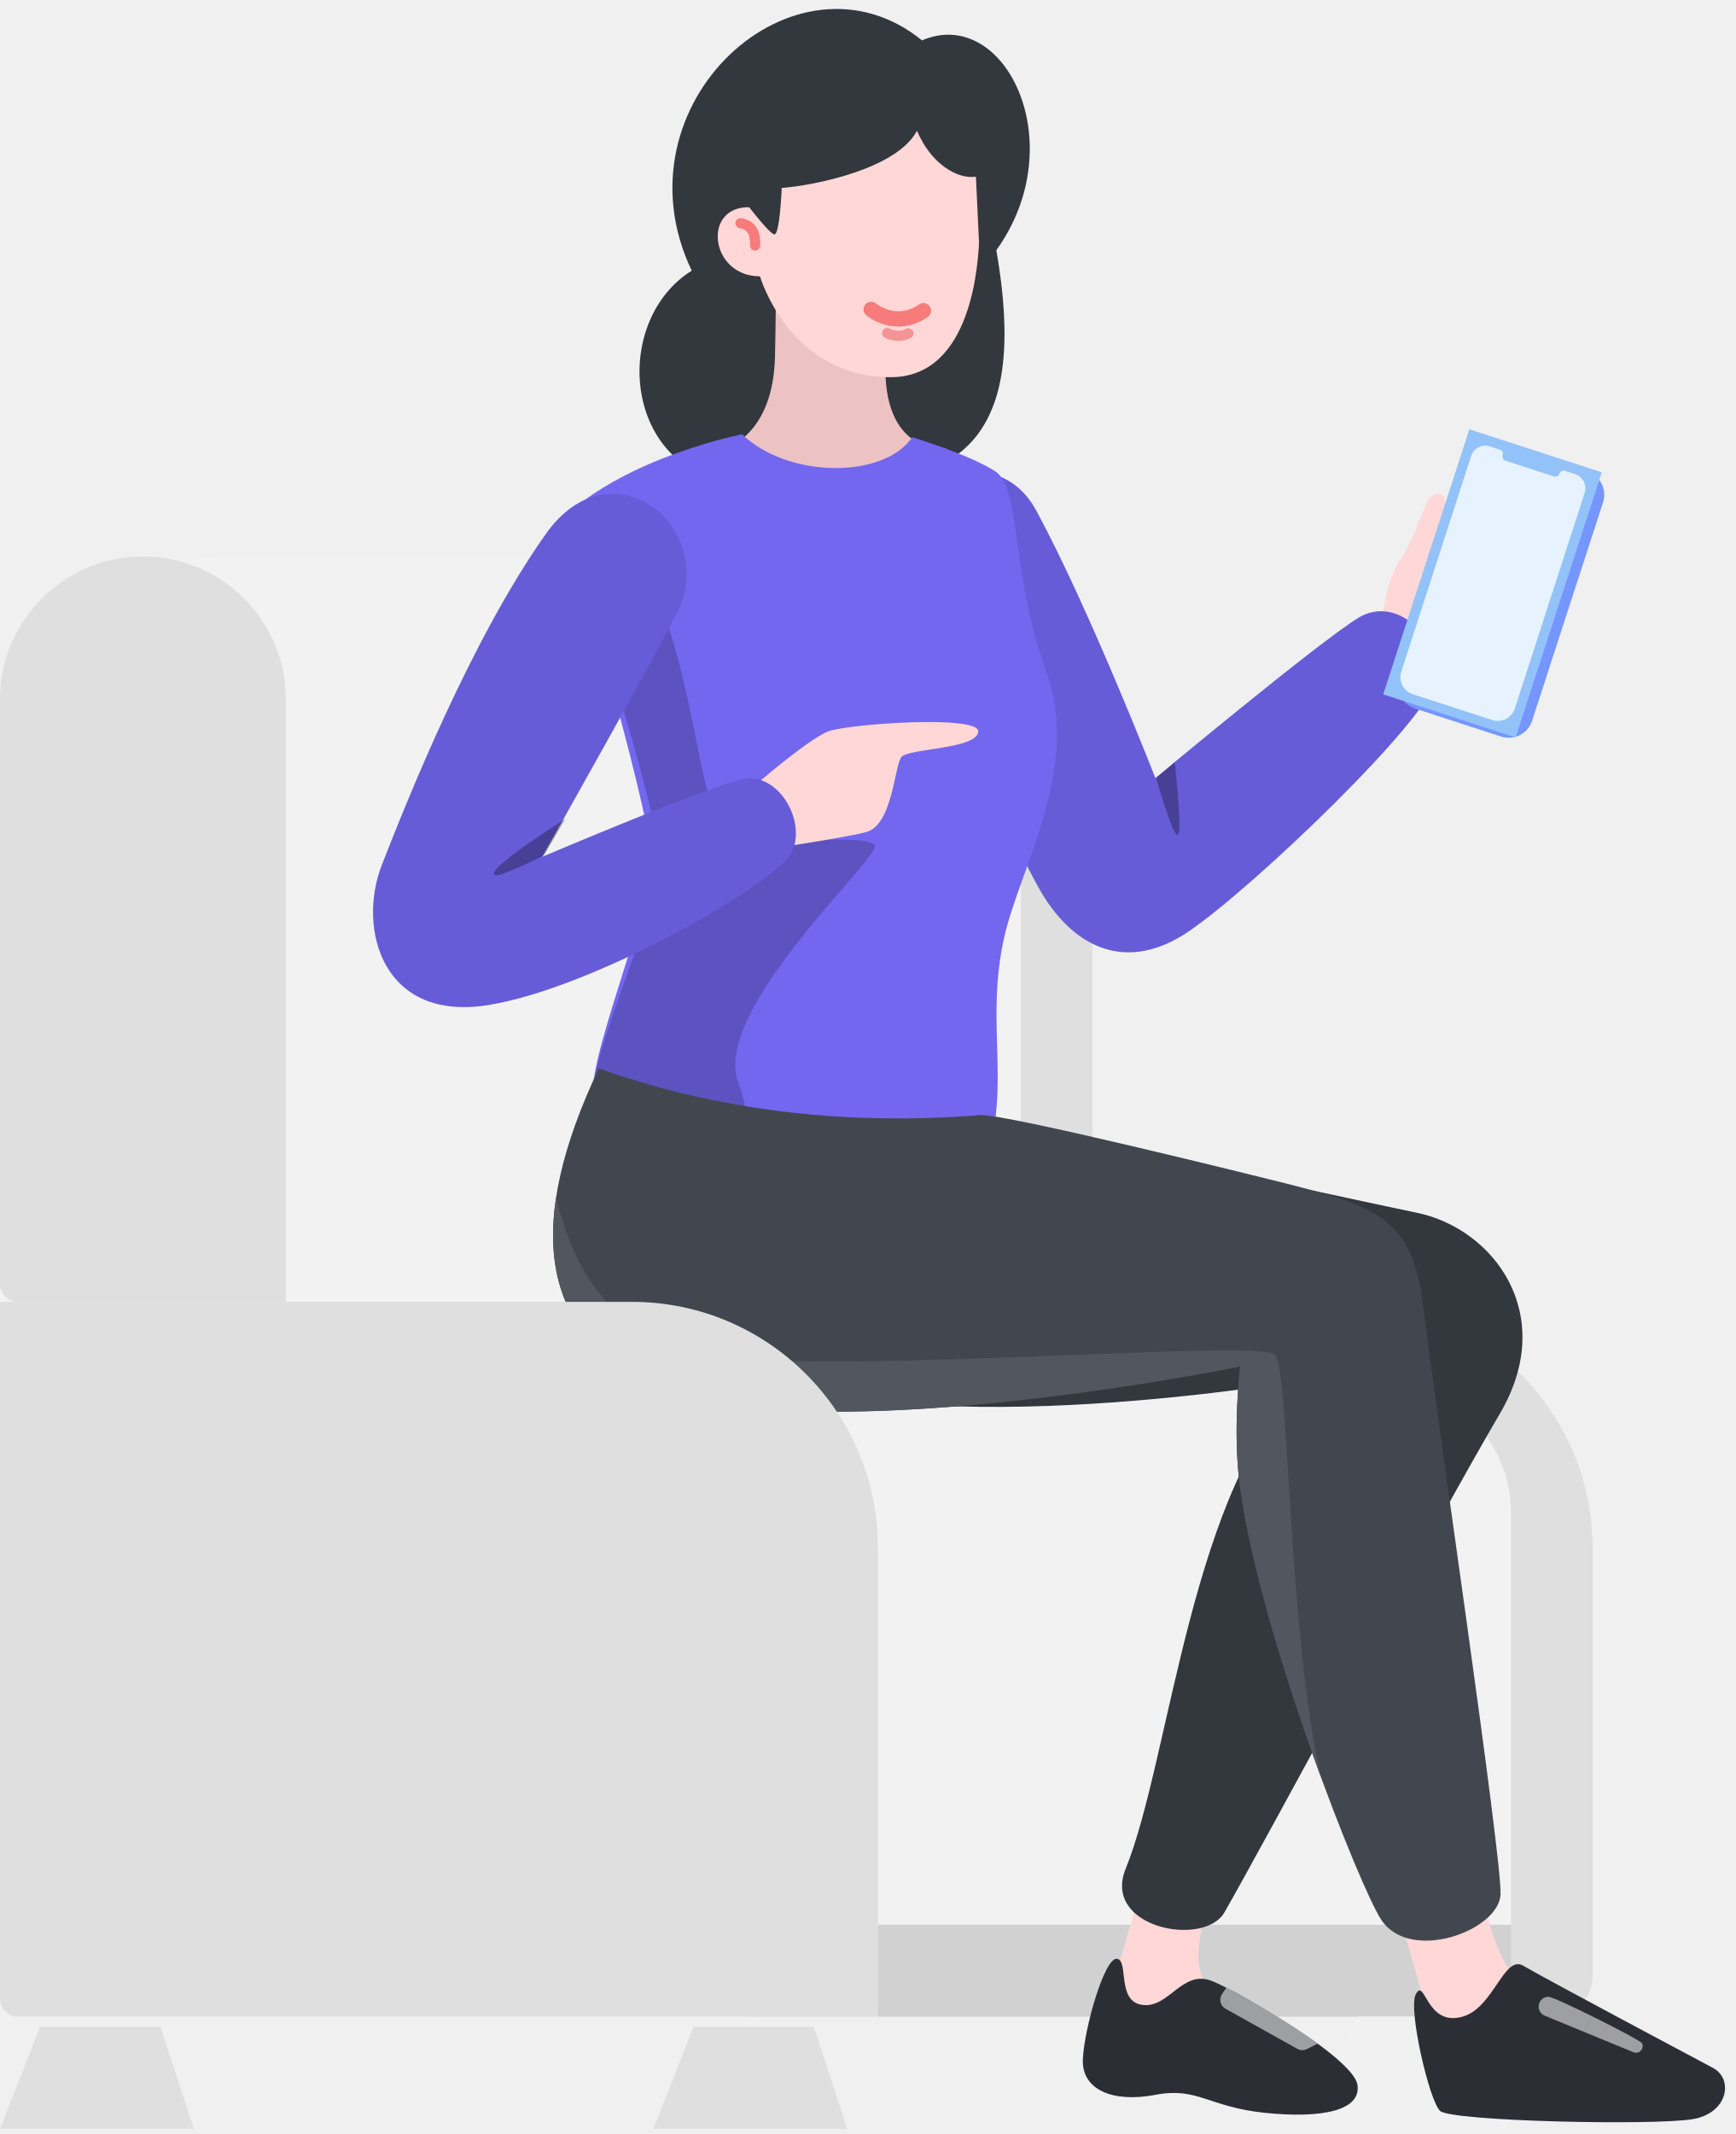
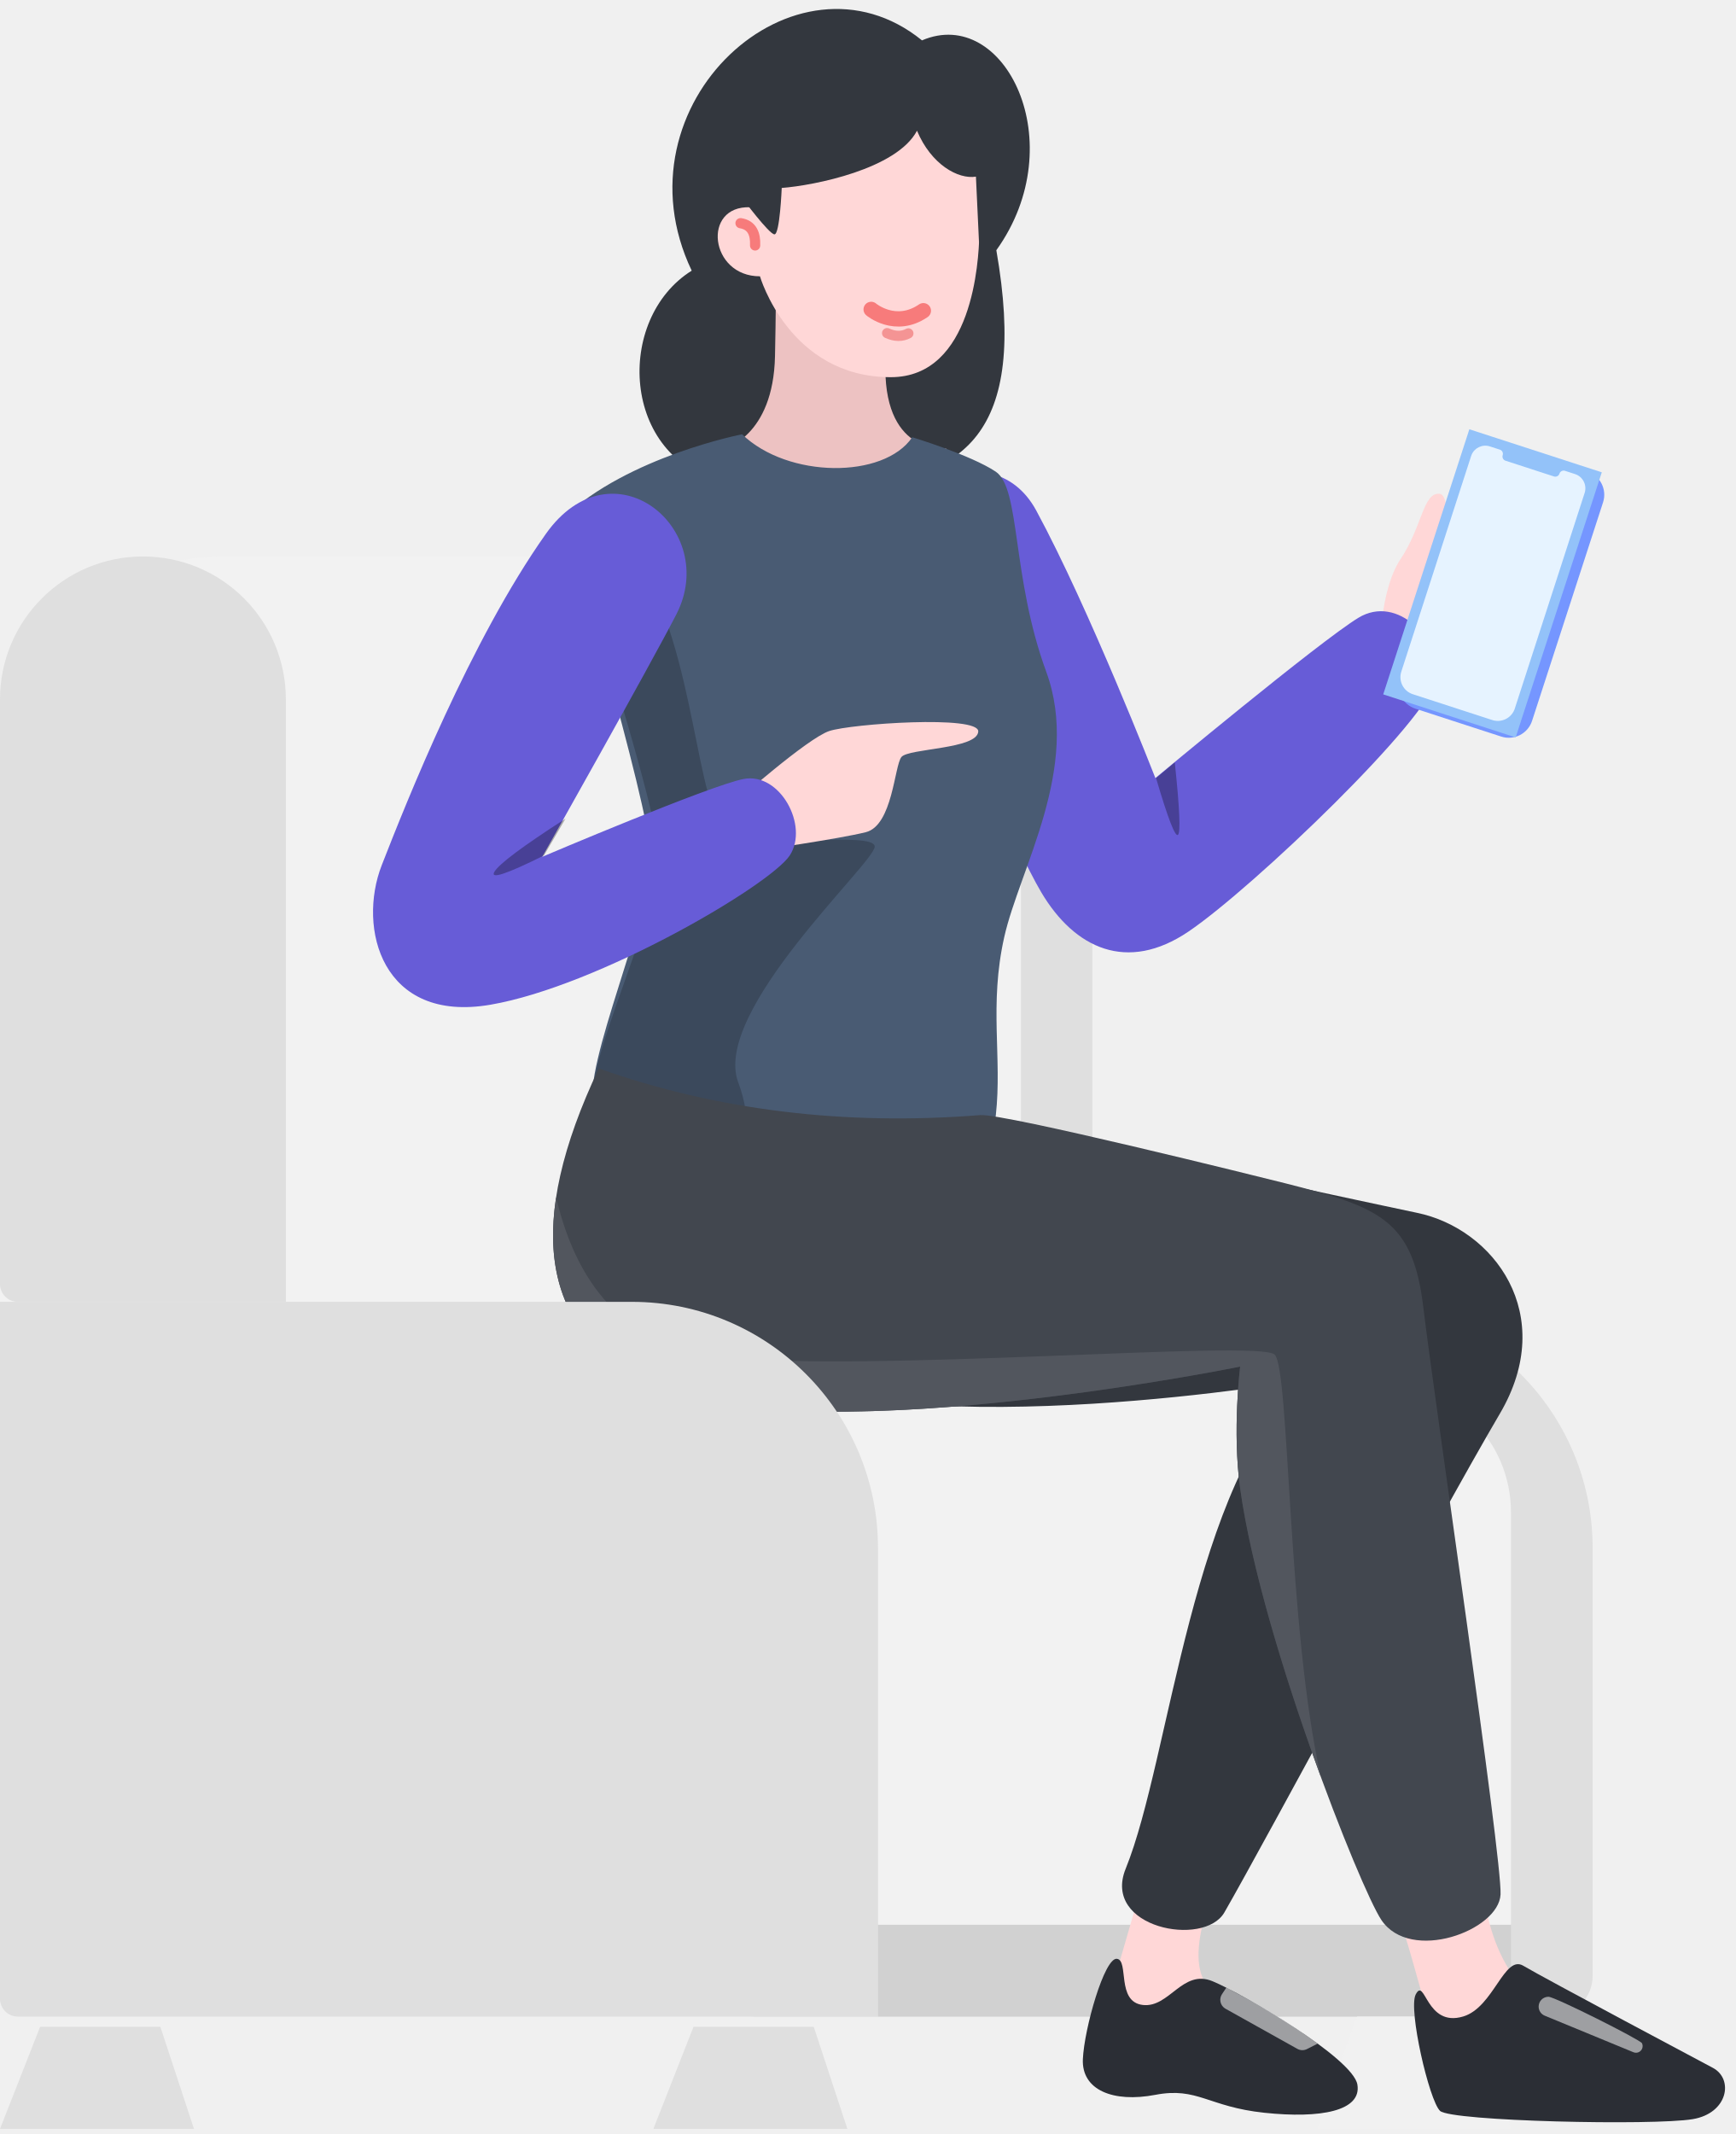
<svg xmlns="http://www.w3.org/2000/svg" width="170px" height="209px" viewBox="0 0 170 209" version="1.1">
  <g id="📝-Pages-New" stroke="none" stroke-width="1" fill="none" fill-rule="evenodd">
    <g id="FAQ" transform="translate(-336, -817)">
      <g id="Illustration" transform="translate(421, 921.5) scale(-1, 1) translate(-421, -921.5) translate(336, 817)">
        <path d="M38.111,127.5 L100,127.5 L100,127.5 L100,193.5 C100,195.709 98.209,197.5 96,197.5 L18,197.5 C15.791,197.5 14,195.709 14,193.5 L14,151.611 C14,138.295 24.795,127.5 38.111,127.5 Z" id="Rectangle" fill="#DFDFDF" />
        <polygon id="Rectangle" fill="#D1D1D1" points="22 188.5 84 188.5 84 197.5 22 197.5" />
        <polygon id="Path" fill="#DFDFDF" points="102.07 198.5 106 208.5 87 208.5 90.293 198.5" />
        <polygon id="Path" fill="#F1F1F1" points="37.07 197.5 41 208.5 22 208.5 25.293 197.5" />
        <polygon id="Path" fill="#DFDFDF" points="166.07 198.5 170 208.5 151 208.5 154.293 198.5" />
        <path d="M86.58,54.796 L100,54.5 L100,54.5 L100,134.5 L63,134.5 L63,78.901 C63,65.792 73.474,55.084 86.58,54.796 Z" id="Rectangle" fill="#DFDFDF" />
        <path d="M94.111,54.5 L148.16,54.5 C160.222,54.5 170,64.278 170,76.34 L170,133.753 C170,134.718 169.218,135.5 168.253,135.5 L70,135.5 L70,135.5 L70,78.611 C70,65.295 80.795,54.5 94.111,54.5 Z" id="Rectangle" fill="#F2F2F2" />
        <path d="M156,54.5 C163.732,54.5 170,60.768 170,68.5 L170,125.753 C170,126.718 169.218,127.5 168.253,127.5 L142,127.5 L142,127.5 L142,68.5 C142,60.768 148.268,54.5 156,54.5 Z" id="Rectangle" fill="#DFDFDF" />
        <path d="M34.6,135.5 L96,135.5 L96,135.5 L96,188.5 L22,188.5 L22,148.1 C22,141.141 27.641,135.5 34.6,135.5 Z" id="Rectangle" fill="#F2F2F2" />
        <g id="Wom1.4" transform="translate(67, 104.5) scale(-1, 1) translate(-67, -104.5) translate(0, 0.5)">
          <g id="Head" transform="translate(26.64127, 0.378756)">
            <path d="M8.147,46.319 C-1.785,44.004 -2.439,30.361 5.112,25.629 C-2.676,9.292 15.333,-6.928 27.669,3.075 C35.756,-0.389 42.476,13.129 34.951,23.628 C38.106,41.654 31.685,46.314 20.109,46.512 L8.147,46.319 Z" id="Path" fill="#33373E" />
            <path d="M8.271,43.06 C8.271,43.06 13.102,41.925 13.27,34.003 C13.437,26.08 13.32,23.376 13.32,23.376 L23.962,23.184 C23.962,23.184 24.078,32.013 24.08,35.207 C24.084,43.785 30.057,43.06 30.057,43.06 C30.057,43.06 28.815,50.016 19.172,50.558 C11.642,50.983 8.271,43.06 8.271,43.06 Z" id="Path" fill="#EDC2C2" />
            <path d="M10.839,19.42 C6.091,19.236 6.866,26.191 11.797,26.182 C11.797,26.182 14.662,36.062 24.607,36.062 C32.684,36.062 33.209,24.546 33.282,22.249 C33.361,19.8 33.371,11.753 33.371,11.753 L10.654,11.742 L10.839,19.42 Z" id="Path" fill="#FFD7D7" />
            <path d="M22.866,28.633 C22.866,28.633 24.498,31.274 27.688,30.334" id="Path" stroke="#F77B7B" stroke-width="1.5" stroke-linecap="round" transform="translate(25.27694, 29.58442) rotate(-18) translate(-25.27694, -29.58442) " />
            <path d="M24.249,31.785 C24.998,32.099 25.708,32.099 26.329,31.738" id="Path" stroke="#F49494" stroke-linecap="round" transform="translate(25.28918, 31.87678) rotate(2) translate(-25.28918, -31.87678) " />
            <path d="M11.057,23.277 C11.356,22.201 11.224,21.261 10.156,20.832" id="Path-8" stroke="#F77B7B" stroke-linecap="round" transform="translate(10.6761, 22.05471) rotate(-13) translate(-10.6761, -22.05471) " />
            <path d="M10.088,18.56 C10.088,18.56 12.69,22.055 13.217,22.073 C13.744,22.092 13.929,17.529 13.929,17.529 C17.121,17.285 25.199,15.675 27.18,11.924 C28.564,15.234 31.212,16.703 32.951,16.421 L33.281,23.452 L34.093,9.317 L9.451,9.317 L10.088,18.56 Z" id="Path" fill="#33373E" />
          </g>
          <g id="LLeg" transform="translate(30.04037, 107.25)">
            <path d="M53.497,75.9 C53.497,75.9 49.238,84.508 52.729,87.221 C56.226,89.934 65.463,95.019 65.463,95.019 L40.992,93.48 L46.431,74.705 L53.497,75.9 Z" id="Path" fill="#FFD7D7" />
            <path d="M43.359,84.092 C44.567,84.233 43.277,88.302 45.892,88.612 C48.501,88.921 49.769,85.066 52.731,86.288 C55.692,87.51 66.492,93.828 66.917,96.411 C67.347,98.994 63.324,99.754 57.805,99.17 C52.287,98.587 51.27,96.623 47.128,97.414 C42.99,98.205 39.891,96.944 40.027,93.919 C40.164,90.894 42.151,83.951 43.359,84.092 Z" id="Path" fill="#2B2E35" />
            <path d="M54.081,86.915 L53.655,87.554 C53.349,88.014 53.473,88.635 53.933,88.941 C53.954,88.956 53.977,88.969 54,88.982 L61.038,92.913 C61.329,93.075 61.681,93.082 61.978,92.931 L63.023,92.401 L63.023,92.401 C61.243,91.111 59.788,90.141 58.18,89.189 C56.945,88.459 55.578,87.706 54.081,86.915 Z" id="Path-14" fill-opacity="0.541" fill="#FFFFFF" />
            <path d="M16.635,0.026 C24.043,0.357 65.276,9.483 72.767,11.034 C80.258,12.584 86.591,20.974 80.879,30.689 C74.463,41.595 57.909,72.567 53.889,79.549 C51.9,83.005 41.864,81.067 44.221,75.267 C48.616,64.455 50.657,37.292 61.861,27.388 C61.861,27.388 24.181,33.951 7.905,26.434 C-3.924,20.969 -1.248,-0.775 16.635,0.026 Z" id="Path" fill="#33373E" />
          </g>
          <g id="LArm" transform="translate(52.38391, 45.76)">
            <path d="M46.782,17.675 C46.782,17.675 46.699,11.643 48.807,8.49 C50.916,5.338 50.999,1.989 52.595,2.099 C54.191,2.208 52.611,9.992 52.611,9.992 C52.611,9.992 54.636,9.218 56.09,8.239 C57.545,7.26 61.955,2.432 62.986,3.288 C64.734,4.745 61.919,12.967 60.386,14.61 C58.848,16.255 50.445,21.661 50.445,21.661 L46.782,17.675 Z" id="Path" fill="#FFD7D7" />
            <path d="M1.256,14.061 C4.702,22.06 11.012,36.754 13.613,41.138 C16.873,46.628 22.014,49.047 28.033,44.973 C34.357,40.693 51.771,23.999 52.282,20.217 C52.788,16.435 48.526,11.898 44.669,14.247 C40.812,16.596 24.787,29.942 24.787,29.942 C24.787,29.942 18.32,13.351 13.117,3.74 C8.611,-4.575 -3.99,1.9 1.256,14.061 Z" id="Path" fill="#675CD7" />
            <path d="M24.854,29.951 C26.012,33.882 26.726,35.733 26.997,35.506 C27.268,35.278 27.164,32.913 26.687,28.41 L24.854,29.951 Z" id="Path" fill-opacity="0.303" fill="#000000" />
          </g>
          <g id="PhoneMini4" transform="translate(110.3976, 56.90821) scale(-1, 1) rotate(-18) translate(-110.3976, -56.90821) translate(102.3976, 42.40821)">
            <g id="Group-3" transform="translate(0, 0)">
              <path d="M2.834,1.009 L11.674,1.009 C12.999,1.009 14.074,2.083 14.074,3.409 L14.074,25.909 C14.074,27.234 12.999,28.309 11.674,28.309 L2.834,28.309 C1.509,28.309 0.434,27.234 0.434,25.909 L0.434,3.409 C0.434,2.083 1.509,1.009 2.834,1.009 Z" id="Rectangle" fill="#7596FF" fill-rule="nonzero" />
              <rect id="Rectangle" fill="#93C2F9" x="1.461" y="0.65" width="13.64" height="27.3" />
              <path d="M3.899,1.625 L4.934,1.625 C5.145,1.625 5.32,1.777 5.356,1.977 L5.363,2.055 C5.363,2.292 5.555,2.484 5.793,2.484 L10.781,2.484 C10.991,2.484 11.167,2.332 11.203,2.132 L11.21,2.055 C11.21,1.817 11.402,1.625 11.639,1.625 L12.669,1.625 C13.433,1.625 14.06,2.214 14.121,2.964 L14.126,3.085 L14.126,3.085 L14.106,25.285 C14.104,26.254 13.319,27.038 12.351,27.04 L4.167,27.04 C3.241,27.041 2.482,26.323 2.418,25.412 L2.413,25.287 C2.413,25.286 2.413,25.285 2.415,25.285 L2.434,3.09 C2.435,2.281 3.091,1.625 3.899,1.625 Z" id="Rectangle" fill="#E6F3FF" fill-rule="nonzero" />
            </g>
          </g>
          <g id="Body" transform="translate(19.19922, 42.03301)">
-             <path d="M0,8.15 C0,8.15 8.305,35.978 8.551,41.246 C8.797,46.514 1.758,61.997 2.957,65.911 C5.72,74.954 40.995,78.848 42.343,66.682 C42.971,61.009 41.663,55.917 43.17,49.231 C44.672,42.546 50.709,32.612 47.285,23.271 C43.861,13.931 44.778,5.29 42.329,3.657 C39.88,2.024 34.156,0.289 34.156,0.289 C31.372,4.389 21.973,4.329 17.489,-4.61852778e-14 C17.489,-4.61852778e-14 6.348,2.163 0,8.15 Z" id="Path" fill="#7367F0" />
+             <path d="M0,8.15 C0,8.15 8.305,35.978 8.551,41.246 C8.797,46.514 1.758,61.997 2.957,65.911 C5.72,74.954 40.995,78.848 42.343,66.682 C42.971,61.009 41.663,55.917 43.17,49.231 C44.672,42.546 50.709,32.612 47.285,23.271 C43.861,13.931 44.778,5.29 42.329,3.657 C39.88,2.024 34.156,0.289 34.156,0.289 C31.372,4.389 21.973,4.329 17.489,-4.61852778e-14 C17.489,-4.61852778e-14 6.348,2.163 0,8.15 Z" id="Path" fill="#495B73" />
            <path d="M7.442,12.657 C12.978,21.448 12.961,36.755 15.934,38.76 C18.907,40.764 30.479,38.797 30.479,40.385 C30.479,41.972 14.488,56.522 17.113,63.477 C18.487,67.119 18.115,70.377 15.994,73.251 L15.302,73.1 C9.002,71.675 3.936,69.117 2.957,65.911 C1.758,61.997 9.609,46.514 9.363,41.246 C9.154,36.774 2.553,16.046 0.563,9.882 C2.183,7.021 4.476,7.946 7.442,12.657 Z" id="Path" fill-opacity="0.199" fill="#000000" />
          </g>
          <g id="RArm" transform="translate(0, 47.85625)">
            <path d="M36.081,30.158 C36.081,30.158 43.076,23.962 45.217,23.243 C47.359,22.524 59.9,21.661 59.821,23.285 C59.731,25.026 52.995,24.926 52.297,25.782 C51.599,26.638 51.44,32.491 48.802,33.148 C46.169,33.805 38.275,34.938 38.275,34.938 L36.081,30.158 Z" id="Path" fill="#FFD7D7" />
            <path d="M17.471,3.926 C10.102,14.334 3.81,30.189 1.395,36.371 C-1.021,42.552 1.416,51.876 12.036,50.045 C22.637,48.22 39.504,38.3 41.37,35.406 C43.237,32.513 40.401,27.247 36.831,27.937 C33.523,28.574 17.116,35.556 17.116,35.556 C17.116,35.556 27.672,16.832 30.249,11.813 C34.554,3.431 23.963,-5.246 17.471,3.926 Z" id="Path" fill="#675CD7" />
            <path d="M17.283,35.428 C13.598,37.26 11.98,37.792 12.429,37.024 C12.879,36.255 15.2,34.521 19.393,31.821 L17.283,35.428 Z" id="Path" fill-opacity="0.303" fill="#000000" />
          </g>
          <g id="RLeg" transform="translate(17.86184, 104)">
            <path d="M91.408,79.495 C91.408,79.495 91.279,89.628 99.622,93.416 C107.96,97.204 113.9,96.976 113.144,99.904 C112.388,102.833 90.686,102.714 88.659,100.424 C86.932,98.476 83.176,80.333 82.141,81.72 L91.408,79.495 Z" id="Path" fill="#FFD7D7" />
            <path d="M84.807,90.837 C85.739,89.036 85.797,94.103 89.472,92.987 C92.454,92.08 93.474,86.893 95.358,88.029 C97.243,89.165 113.83,97.974 113.925,98.027 C115.967,99.128 115.397,102.463 111.947,103.045 C108.114,103.692 88.254,103.257 87.189,102.234 C86.123,101.212 84.06,92.282 84.807,90.837 Z" id="Path" fill="#2B2E35" />
            <path d="M97.812,91.059 C97.812,91.059 97.812,91.059 97.812,91.059 C97.28,91.059 96.849,91.49 96.849,92.022 C96.849,92.412 97.084,92.764 97.445,92.912 L106.135,96.493 C106.468,96.63 106.849,96.471 106.986,96.139 C107.056,95.968 107.051,95.775 106.971,95.609 C106.971,95.609 106.971,95.609 106.971,95.609 C106.809,95.271 98.437,91.059 97.812,91.059 Z" id="Path-14" fill-opacity="0.541" fill="#FFFFFF" />
            <path d="M4.789,0.143 C-2.392,15.318 -0.936,25.511 9.154,30.722 C23.792,38.281 67.612,29.341 67.612,29.341 C67.612,29.341 66.829,35.65 67.612,41.277 C69.657,55.972 79.383,80.456 81.441,83.533 C84.286,87.787 92.955,84.579 93.118,81.036 C93.282,77.494 86.583,32.251 85.565,23.623 C84.552,14.995 81.352,13.742 72.008,11.383 C69.862,10.842 44.476,4.528 42.151,4.712 C28.829,5.766 16.375,4.243 4.789,0.143 Z" id="Path" fill="#42474F" />
            <path d="M16.595,28.373 C31.087,29.998 69.453,26.648 70.994,28.17 C72.465,29.624 72.22,54.905 75.52,69.538 L75.018,68.156 C71.914,59.53 68.692,49.038 67.612,41.277 C66.829,35.65 67.612,29.341 67.612,29.341 L65.845,29.683 C57.515,31.249 22.035,37.374 9.154,30.722 C2.175,27.118 -0.673,21.13 0.61,12.759 C2.819,22.221 8.148,27.426 16.595,28.373 Z" id="Path" fill="#52565E" />
          </g>
        </g>
        <path d="M108.111,127.5 L170,127.5 L170,127.5 L170,195.753 C170,196.718 169.218,197.5 168.253,197.5 L84,197.5 L84,197.5 L84,151.611 C84,138.295 94.795,127.5 108.111,127.5 Z" id="Rectangle" fill="#DFDFDF" />
      </g>
    </g>
  </g>
</svg>
